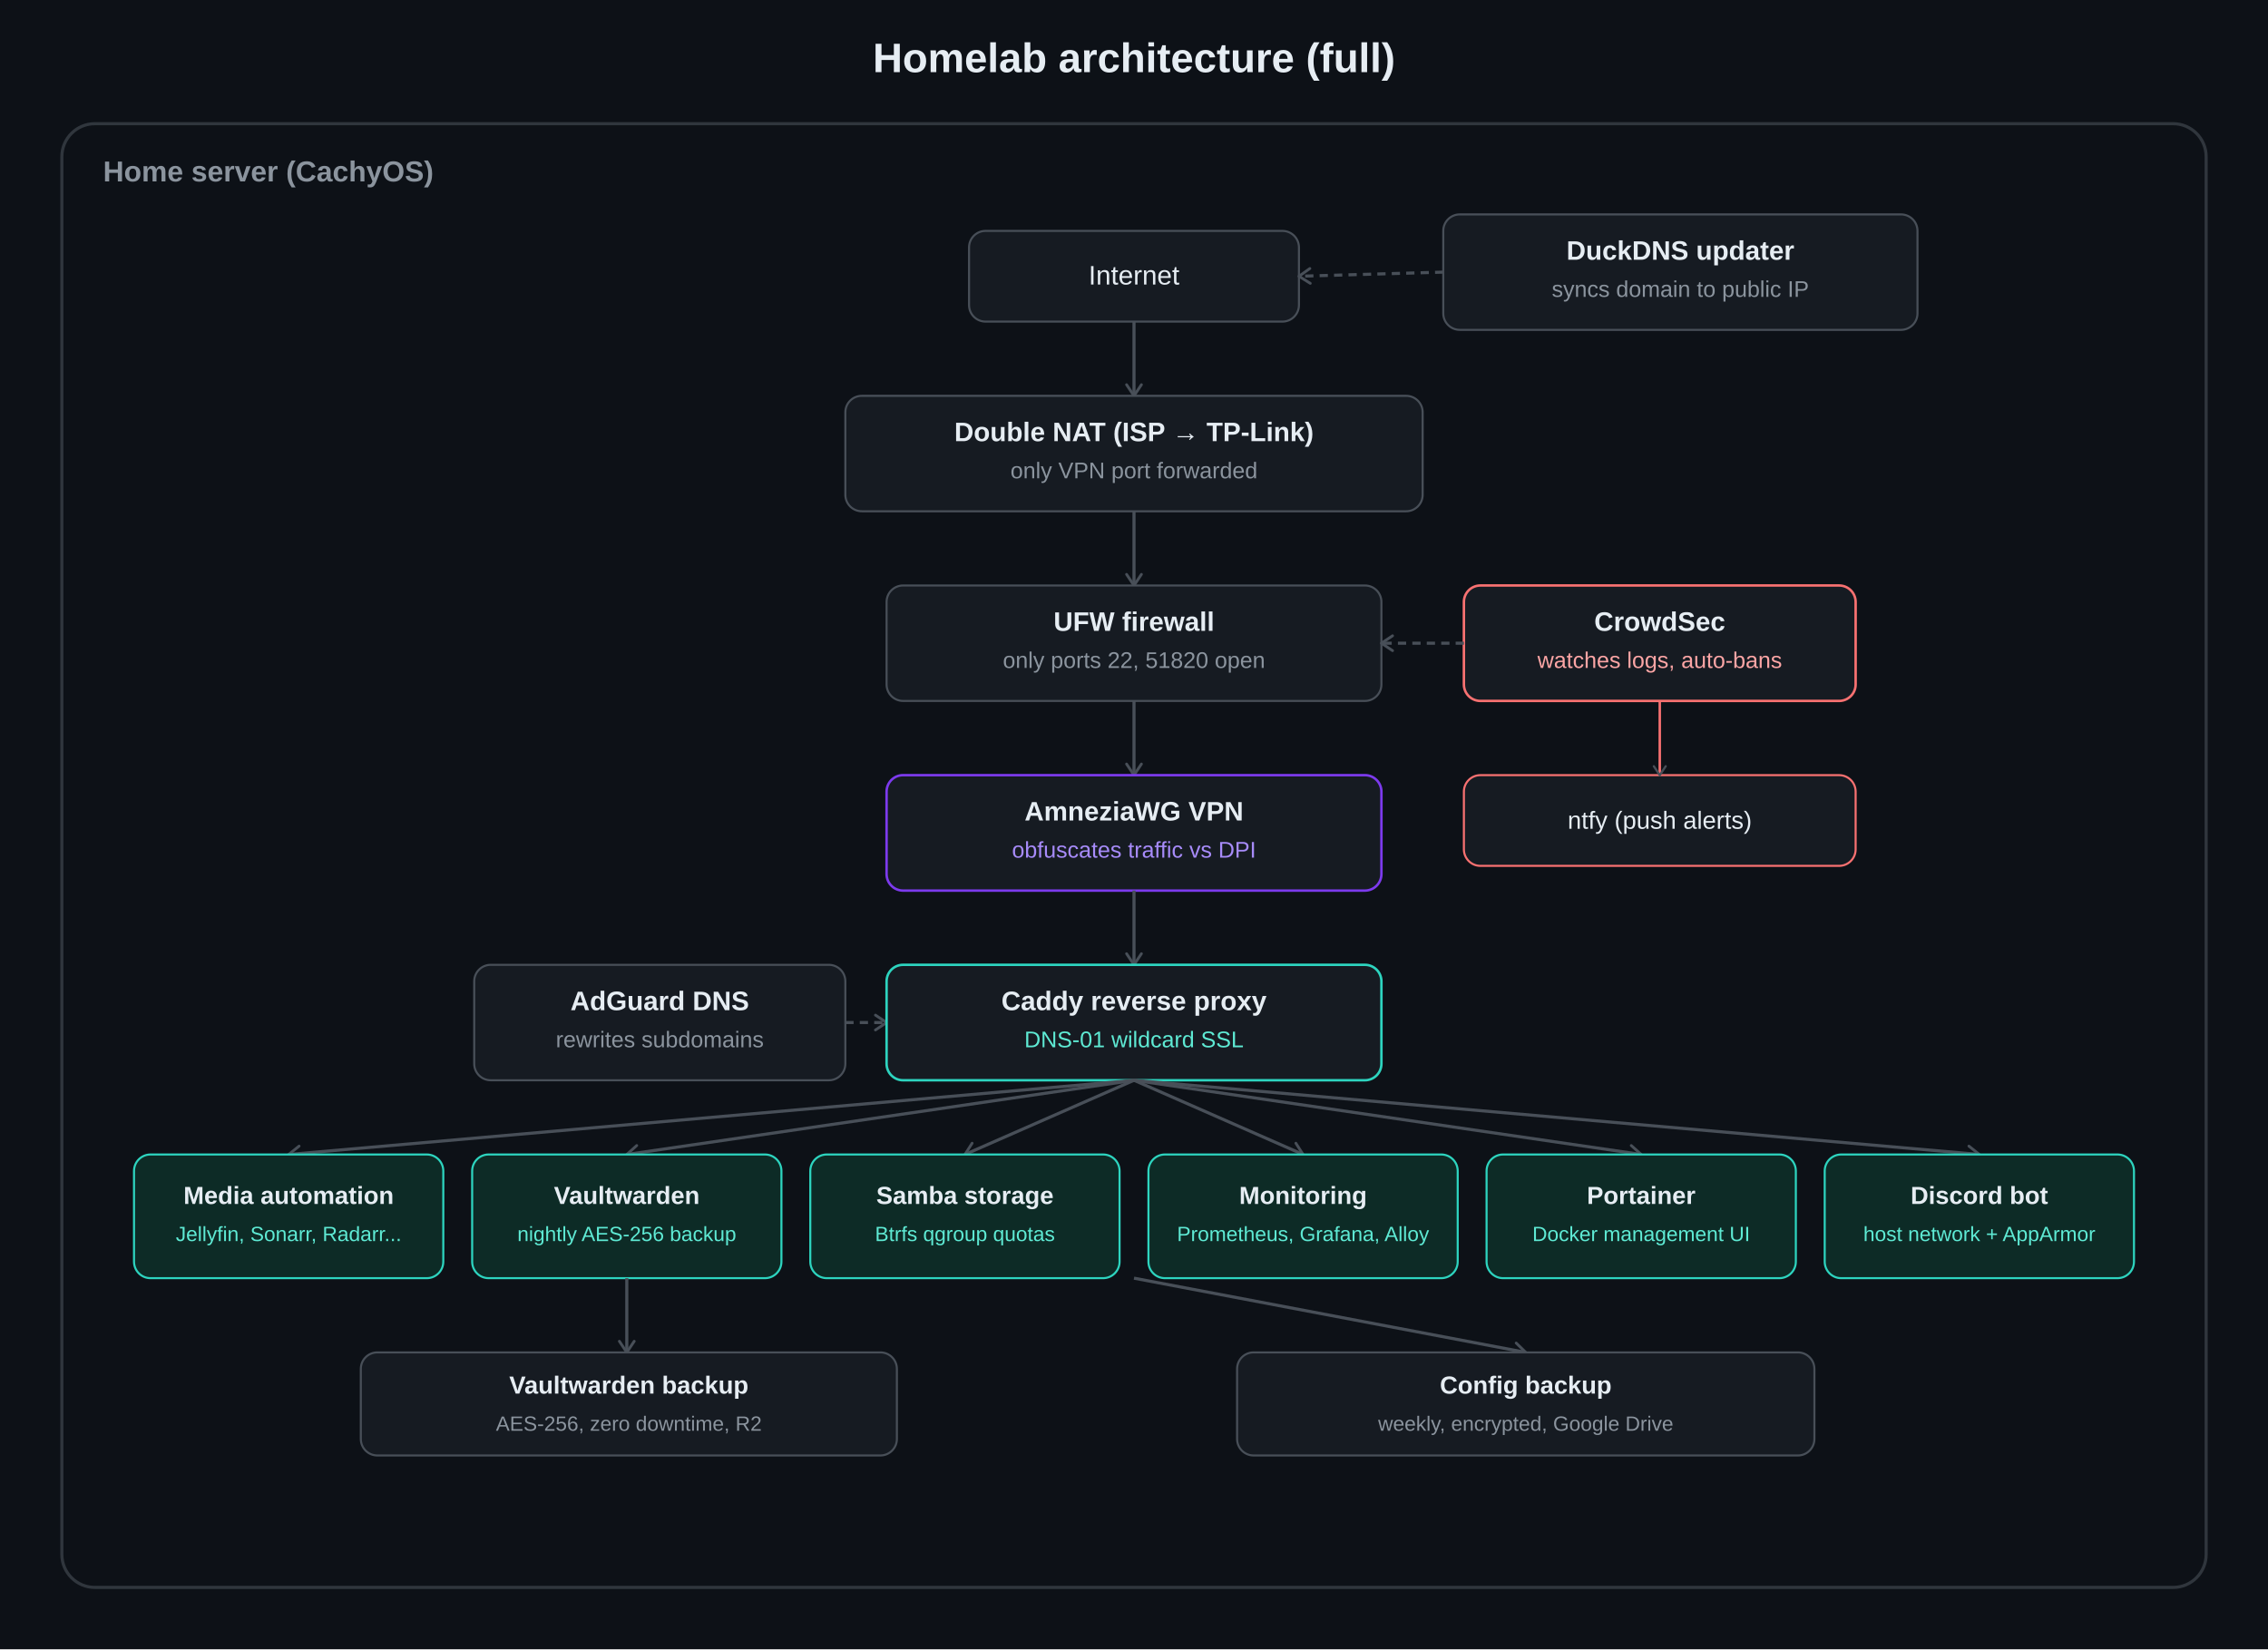
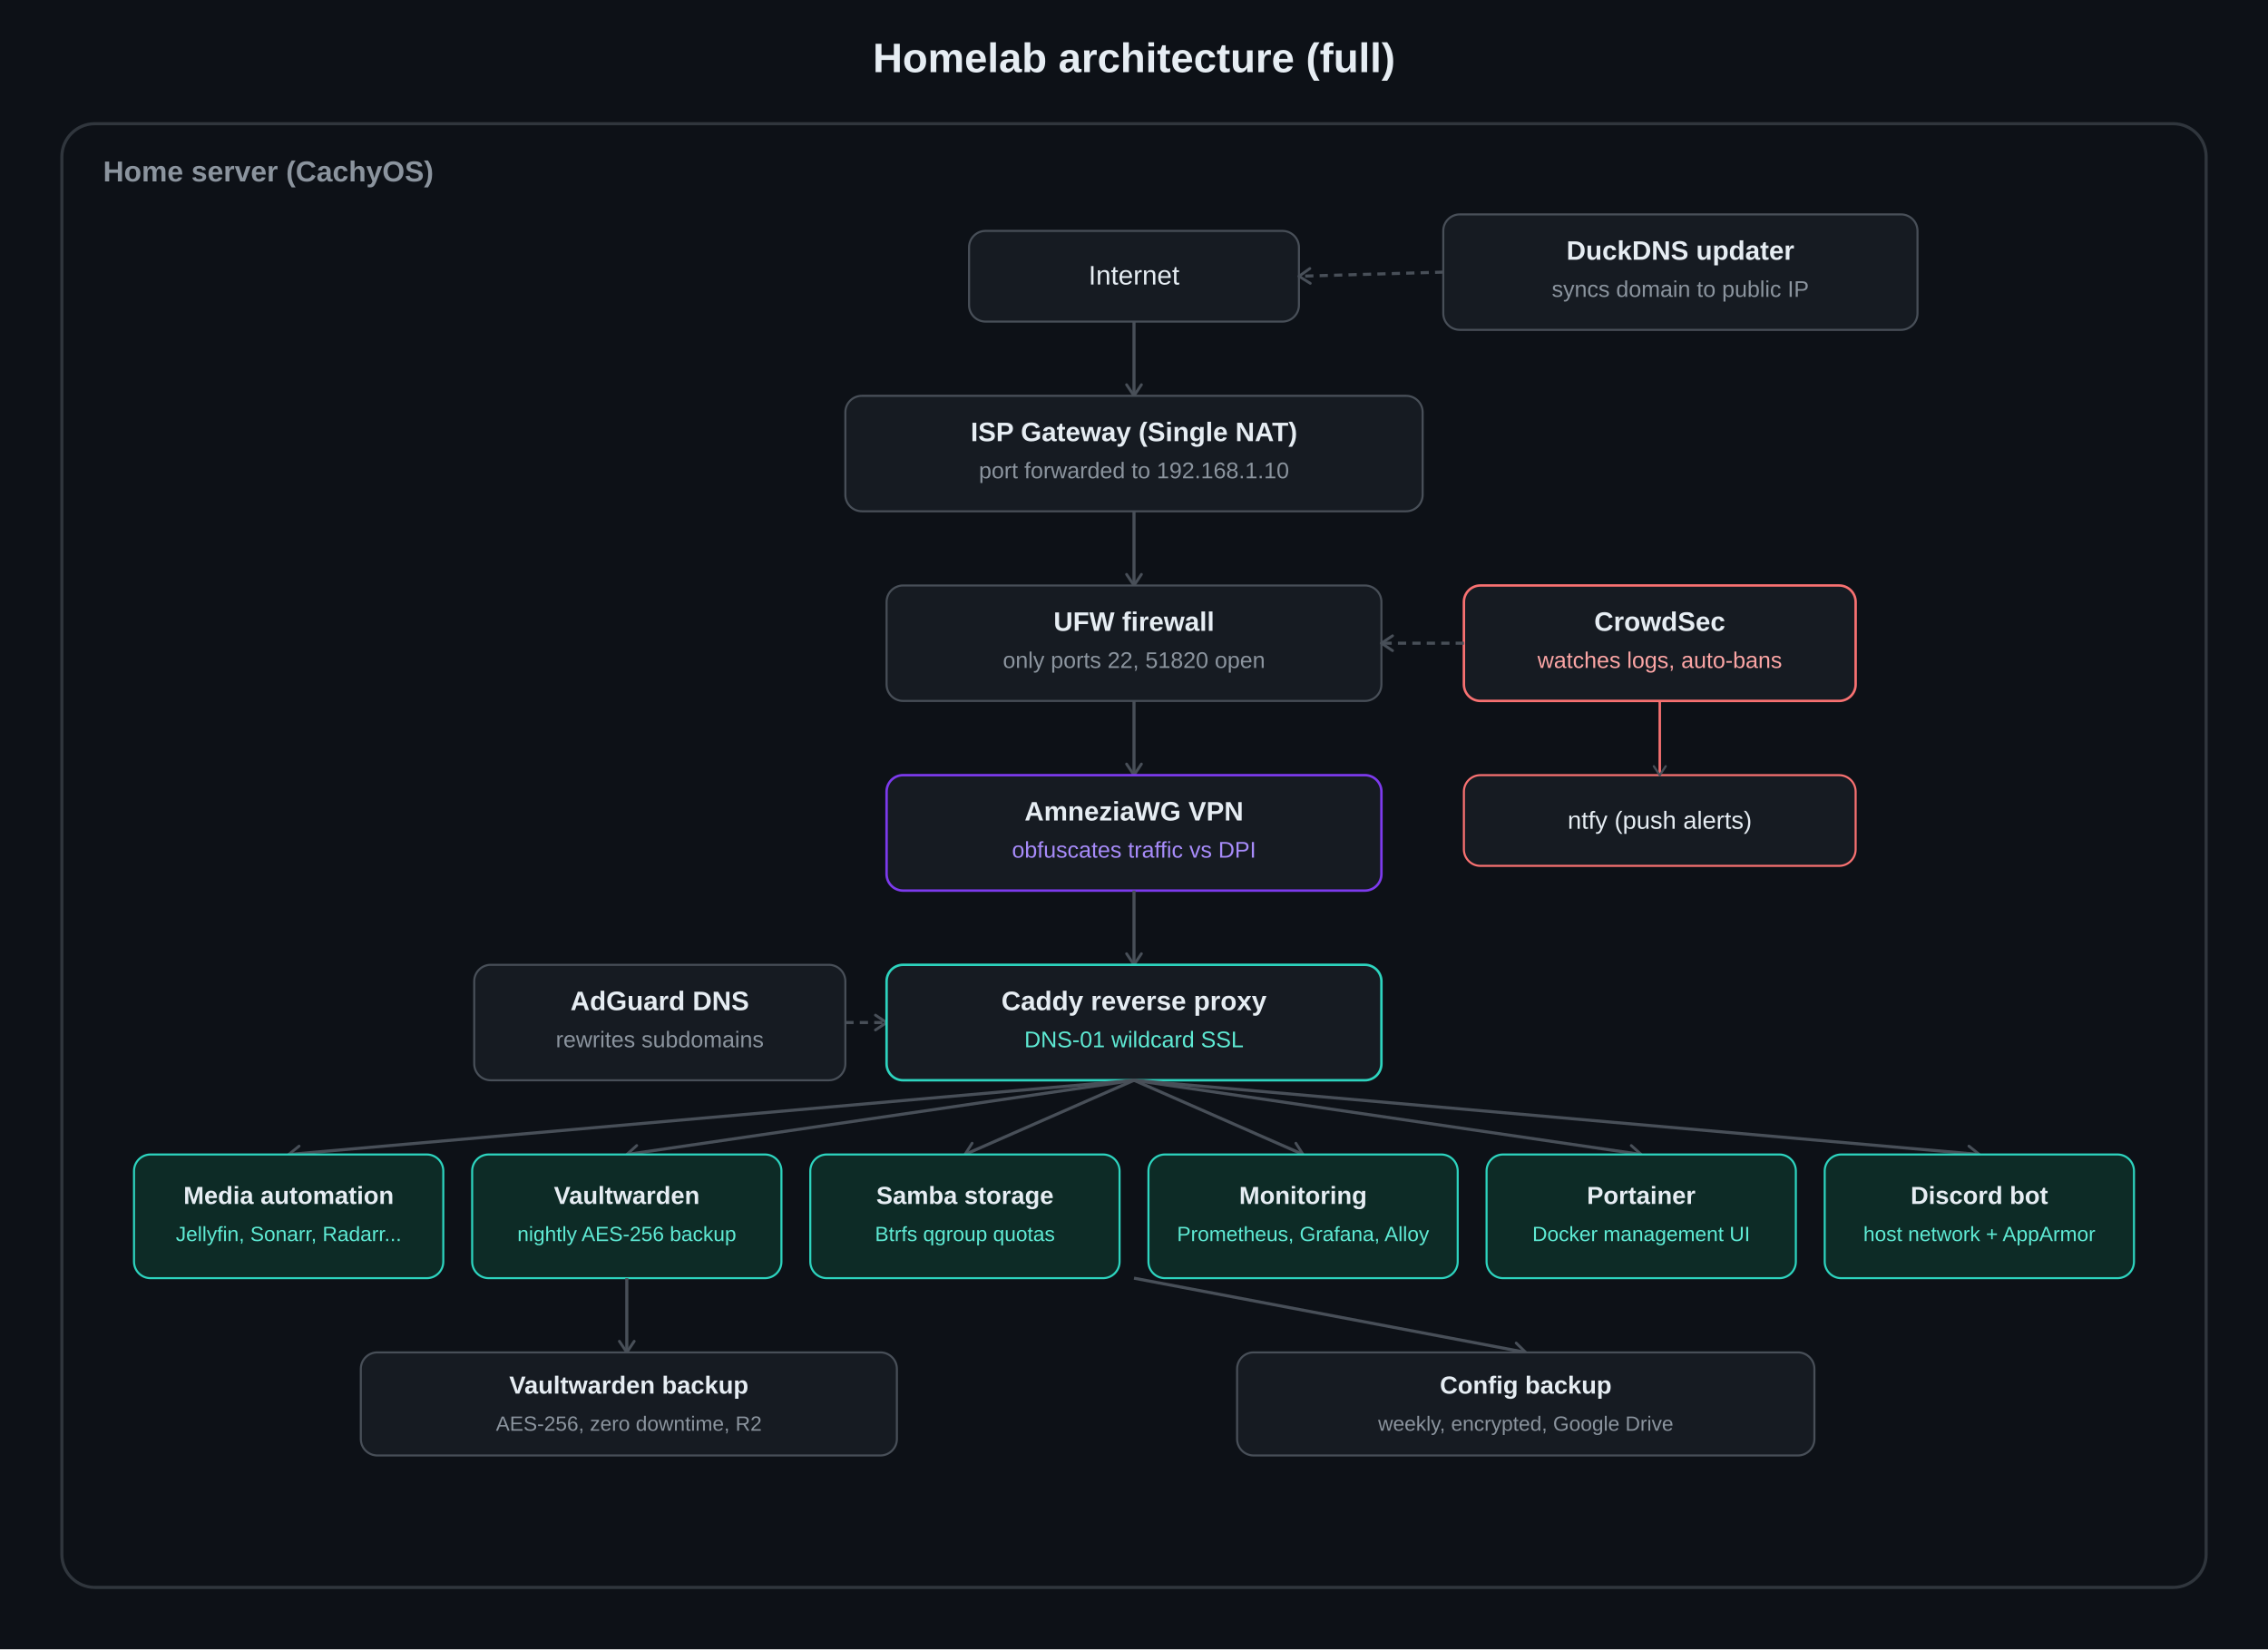
<svg xmlns="http://www.w3.org/2000/svg" width="1100" height="800" viewBox="0 0 1100 800" font-family="Arial, Helvetica, sans-serif">
  <rect x="0" y="0" width="1100" height="800" fill="#0d1117" />
  <text x="550" y="35" text-anchor="middle" fill="#e6edf3" font-size="20" font-weight="bold">Homelab architecture (full)</text>
  <rect x="30" y="60" width="1040" height="710" rx="16" fill="none" stroke="#30363d" stroke-width="1.5" />
  <text x="50" y="88" fill="#8b949e" font-size="14" font-weight="bold">Home server (CachyOS)</text>
  <rect x="470" y="112" width="160" height="44" rx="8" fill="#161b22" stroke="#484f58" stroke-width="1" />
  <text x="550" y="138" text-anchor="middle" fill="#e6edf3" font-size="13">Internet</text>
  <rect x="700" y="104" width="230" height="56" rx="8" fill="#161b22" stroke="#484f58" stroke-width="1" />
  <text x="815" y="126" text-anchor="middle" fill="#e6edf3" font-size="13" font-weight="bold">DuckDNS updater</text>
  <text x="815" y="144" text-anchor="middle" fill="#8b949e" font-size="11">syncs domain to public IP</text>
  <line x1="700" y1="132" x2="630" y2="134" stroke="#484f58" stroke-width="1.5" stroke-dasharray="4 3" marker-end="url(#arrow)" />
  <line x1="550" y1="156" x2="550" y2="192" stroke="#484f58" stroke-width="1.5" marker-end="url(#arrow)" />
  <rect x="410" y="192" width="280" height="56" rx="8" fill="#161b22" stroke="#484f58" stroke-width="1" />
-   <text x="550" y="214" text-anchor="middle" fill="#e6edf3" font-size="13" font-weight="bold">Double NAT (ISP → TP-Link)</text>
-   <text x="550" y="232" text-anchor="middle" fill="#8b949e" font-size="11">only VPN port forwarded</text>
+   <text x="550" y="214" text-anchor="middle" fill="#e6edf3" font-size="13" font-weight="bold">ISP Gateway (Single NAT)</text>
+   <text x="550" y="232" text-anchor="middle" fill="#8b949e" font-size="11">port forwarded to 192.168.1.10</text>
  <line x1="550" y1="248" x2="550" y2="284" stroke="#484f58" stroke-width="1.5" marker-end="url(#arrow)" />
  <rect x="430" y="284" width="240" height="56" rx="8" fill="#161b22" stroke="#484f58" stroke-width="1" />
  <text x="550" y="306" text-anchor="middle" fill="#e6edf3" font-size="13" font-weight="bold">UFW firewall</text>
  <text x="550" y="324" text-anchor="middle" fill="#8b949e" font-size="11">only ports 22, 51820 open</text>
  <rect x="710" y="284" width="190" height="56" rx="8" fill="#161b22" stroke="#f87171" stroke-width="1.2" />
  <text x="805" y="306" text-anchor="middle" fill="#e6edf3" font-size="13" font-weight="bold">CrowdSec</text>
  <text x="805" y="324" text-anchor="middle" fill="#fca5a5" font-size="11">watches logs, auto-bans</text>
  <line x1="710" y1="312" x2="670" y2="312" stroke="#484f58" stroke-width="1.5" stroke-dasharray="4 3" marker-end="url(#arrow)" />
  <line x1="550" y1="340" x2="550" y2="376" stroke="#484f58" stroke-width="1.5" marker-end="url(#arrow)" />
  <rect x="430" y="376" width="240" height="56" rx="8" fill="#161b22" stroke="#7c3aed" stroke-width="1.2" />
  <text x="550" y="398" text-anchor="middle" fill="#e6edf3" font-size="13" font-weight="bold">AmneziaWG VPN</text>
  <text x="550" y="416" text-anchor="middle" fill="#a78bfa" font-size="11">obfuscates traffic vs DPI</text>
  <rect x="710" y="376" width="190" height="44" rx="8" fill="#161b22" stroke="#f87171" stroke-width="1" />
  <text x="805" y="402" text-anchor="middle" fill="#e6edf3" font-size="12">ntfy (push alerts)</text>
  <line x1="805" y1="340" x2="805" y2="376" stroke="#f87171" stroke-width="1.2" marker-end="url(#arrow)" />
  <line x1="550" y1="432" x2="550" y2="468" stroke="#484f58" stroke-width="1.5" marker-end="url(#arrow)" />
  <rect x="230" y="468" width="180" height="56" rx="8" fill="#161b22" stroke="#484f58" stroke-width="1" />
  <text x="320" y="490" text-anchor="middle" fill="#e6edf3" font-size="13" font-weight="bold">AdGuard DNS</text>
  <text x="320" y="508" text-anchor="middle" fill="#8b949e" font-size="11">rewrites subdomains</text>
  <line x1="410" y1="496" x2="430" y2="496" stroke="#484f58" stroke-width="1.5" stroke-dasharray="4 3" marker-end="url(#arrow)" />
  <rect x="430" y="468" width="240" height="56" rx="8" fill="#161b22" stroke="#2dd4bf" stroke-width="1.2" />
  <text x="550" y="490" text-anchor="middle" fill="#e6edf3" font-size="13" font-weight="bold">Caddy reverse proxy</text>
  <text x="550" y="508" text-anchor="middle" fill="#5eead4" font-size="11">DNS-01 wildcard SSL</text>
  <line x1="550" y1="524" x2="140" y2="560" stroke="#484f58" stroke-width="1.5" marker-end="url(#arrow)" />
  <line x1="550" y1="524" x2="304" y2="560" stroke="#484f58" stroke-width="1.5" marker-end="url(#arrow)" />
  <line x1="550" y1="524" x2="468" y2="560" stroke="#484f58" stroke-width="1.5" marker-end="url(#arrow)" />
  <line x1="550" y1="524" x2="632" y2="560" stroke="#484f58" stroke-width="1.5" marker-end="url(#arrow)" />
  <line x1="550" y1="524" x2="796" y2="560" stroke="#484f58" stroke-width="1.5" marker-end="url(#arrow)" />
  <line x1="550" y1="524" x2="960" y2="560" stroke="#484f58" stroke-width="1.5" marker-end="url(#arrow)" />
  <rect x="65" y="560" width="150" height="60" rx="8" fill="#0d2b26" stroke="#2dd4bf" stroke-width="1" />
  <text x="140" y="584" text-anchor="middle" fill="#e6edf3" font-size="12" font-weight="bold">Media automation</text>
  <text x="140" y="602" text-anchor="middle" fill="#5eead4" font-size="10">Jellyfin, Sonarr, Radarr...</text>
  <rect x="229" y="560" width="150" height="60" rx="8" fill="#0d2b26" stroke="#2dd4bf" stroke-width="1" />
  <text x="304" y="584" text-anchor="middle" fill="#e6edf3" font-size="12" font-weight="bold">Vaultwarden</text>
  <text x="304" y="602" text-anchor="middle" fill="#5eead4" font-size="10">nightly AES-256 backup</text>
  <rect x="393" y="560" width="150" height="60" rx="8" fill="#0d2b26" stroke="#2dd4bf" stroke-width="1" />
  <text x="468" y="584" text-anchor="middle" fill="#e6edf3" font-size="12" font-weight="bold">Samba storage</text>
  <text x="468" y="602" text-anchor="middle" fill="#5eead4" font-size="10">Btrfs qgroup quotas</text>
  <rect x="557" y="560" width="150" height="60" rx="8" fill="#0d2b26" stroke="#2dd4bf" stroke-width="1" />
  <text x="632" y="584" text-anchor="middle" fill="#e6edf3" font-size="12" font-weight="bold">Monitoring</text>
  <text x="632" y="602" text-anchor="middle" fill="#5eead4" font-size="10">Prometheus, Grafana, Alloy</text>
  <rect x="721" y="560" width="150" height="60" rx="8" fill="#0d2b26" stroke="#2dd4bf" stroke-width="1" />
  <text x="796" y="584" text-anchor="middle" fill="#e6edf3" font-size="12" font-weight="bold">Portainer</text>
  <text x="796" y="602" text-anchor="middle" fill="#5eead4" font-size="10">Docker management UI</text>
  <rect x="885" y="560" width="150" height="60" rx="8" fill="#0d2b26" stroke="#2dd4bf" stroke-width="1" />
  <text x="960" y="584" text-anchor="middle" fill="#e6edf3" font-size="12" font-weight="bold">Discord bot</text>
  <text x="960" y="602" text-anchor="middle" fill="#5eead4" font-size="10">host network + AppArmor</text>
  <line x1="304" y1="620" x2="304" y2="656" stroke="#484f58" stroke-width="1.5" marker-end="url(#arrow)" />
  <rect x="175" y="656" width="260" height="50" rx="8" fill="#161b22" stroke="#484f58" stroke-width="1" />
  <text x="305" y="676" text-anchor="middle" fill="#e6edf3" font-size="12" font-weight="bold">Vaultwarden backup</text>
  <text x="305" y="694" text-anchor="middle" fill="#8b949e" font-size="10">AES-256, zero downtime, R2</text>
  <line x1="550" y1="620" x2="740" y2="656" stroke="#484f58" stroke-width="1.5" marker-end="url(#arrow)" />
  <rect x="600" y="656" width="280" height="50" rx="8" fill="#161b22" stroke="#484f58" stroke-width="1" />
  <text x="740" y="676" text-anchor="middle" fill="#e6edf3" font-size="12" font-weight="bold">Config backup</text>
  <text x="740" y="694" text-anchor="middle" fill="#8b949e" font-size="10">weekly, encrypted, Google Drive</text>
  <defs>
    <marker id="arrow" viewBox="0 0 10 10" refX="8" refY="5" markerWidth="6" markerHeight="6" orient="auto-start-reverse">
      <path d="M2 1L8 5L2 9" fill="none" stroke="#484f58" stroke-width="1.5" stroke-linecap="round" stroke-linejoin="round" />
    </marker>
  </defs>
</svg>
